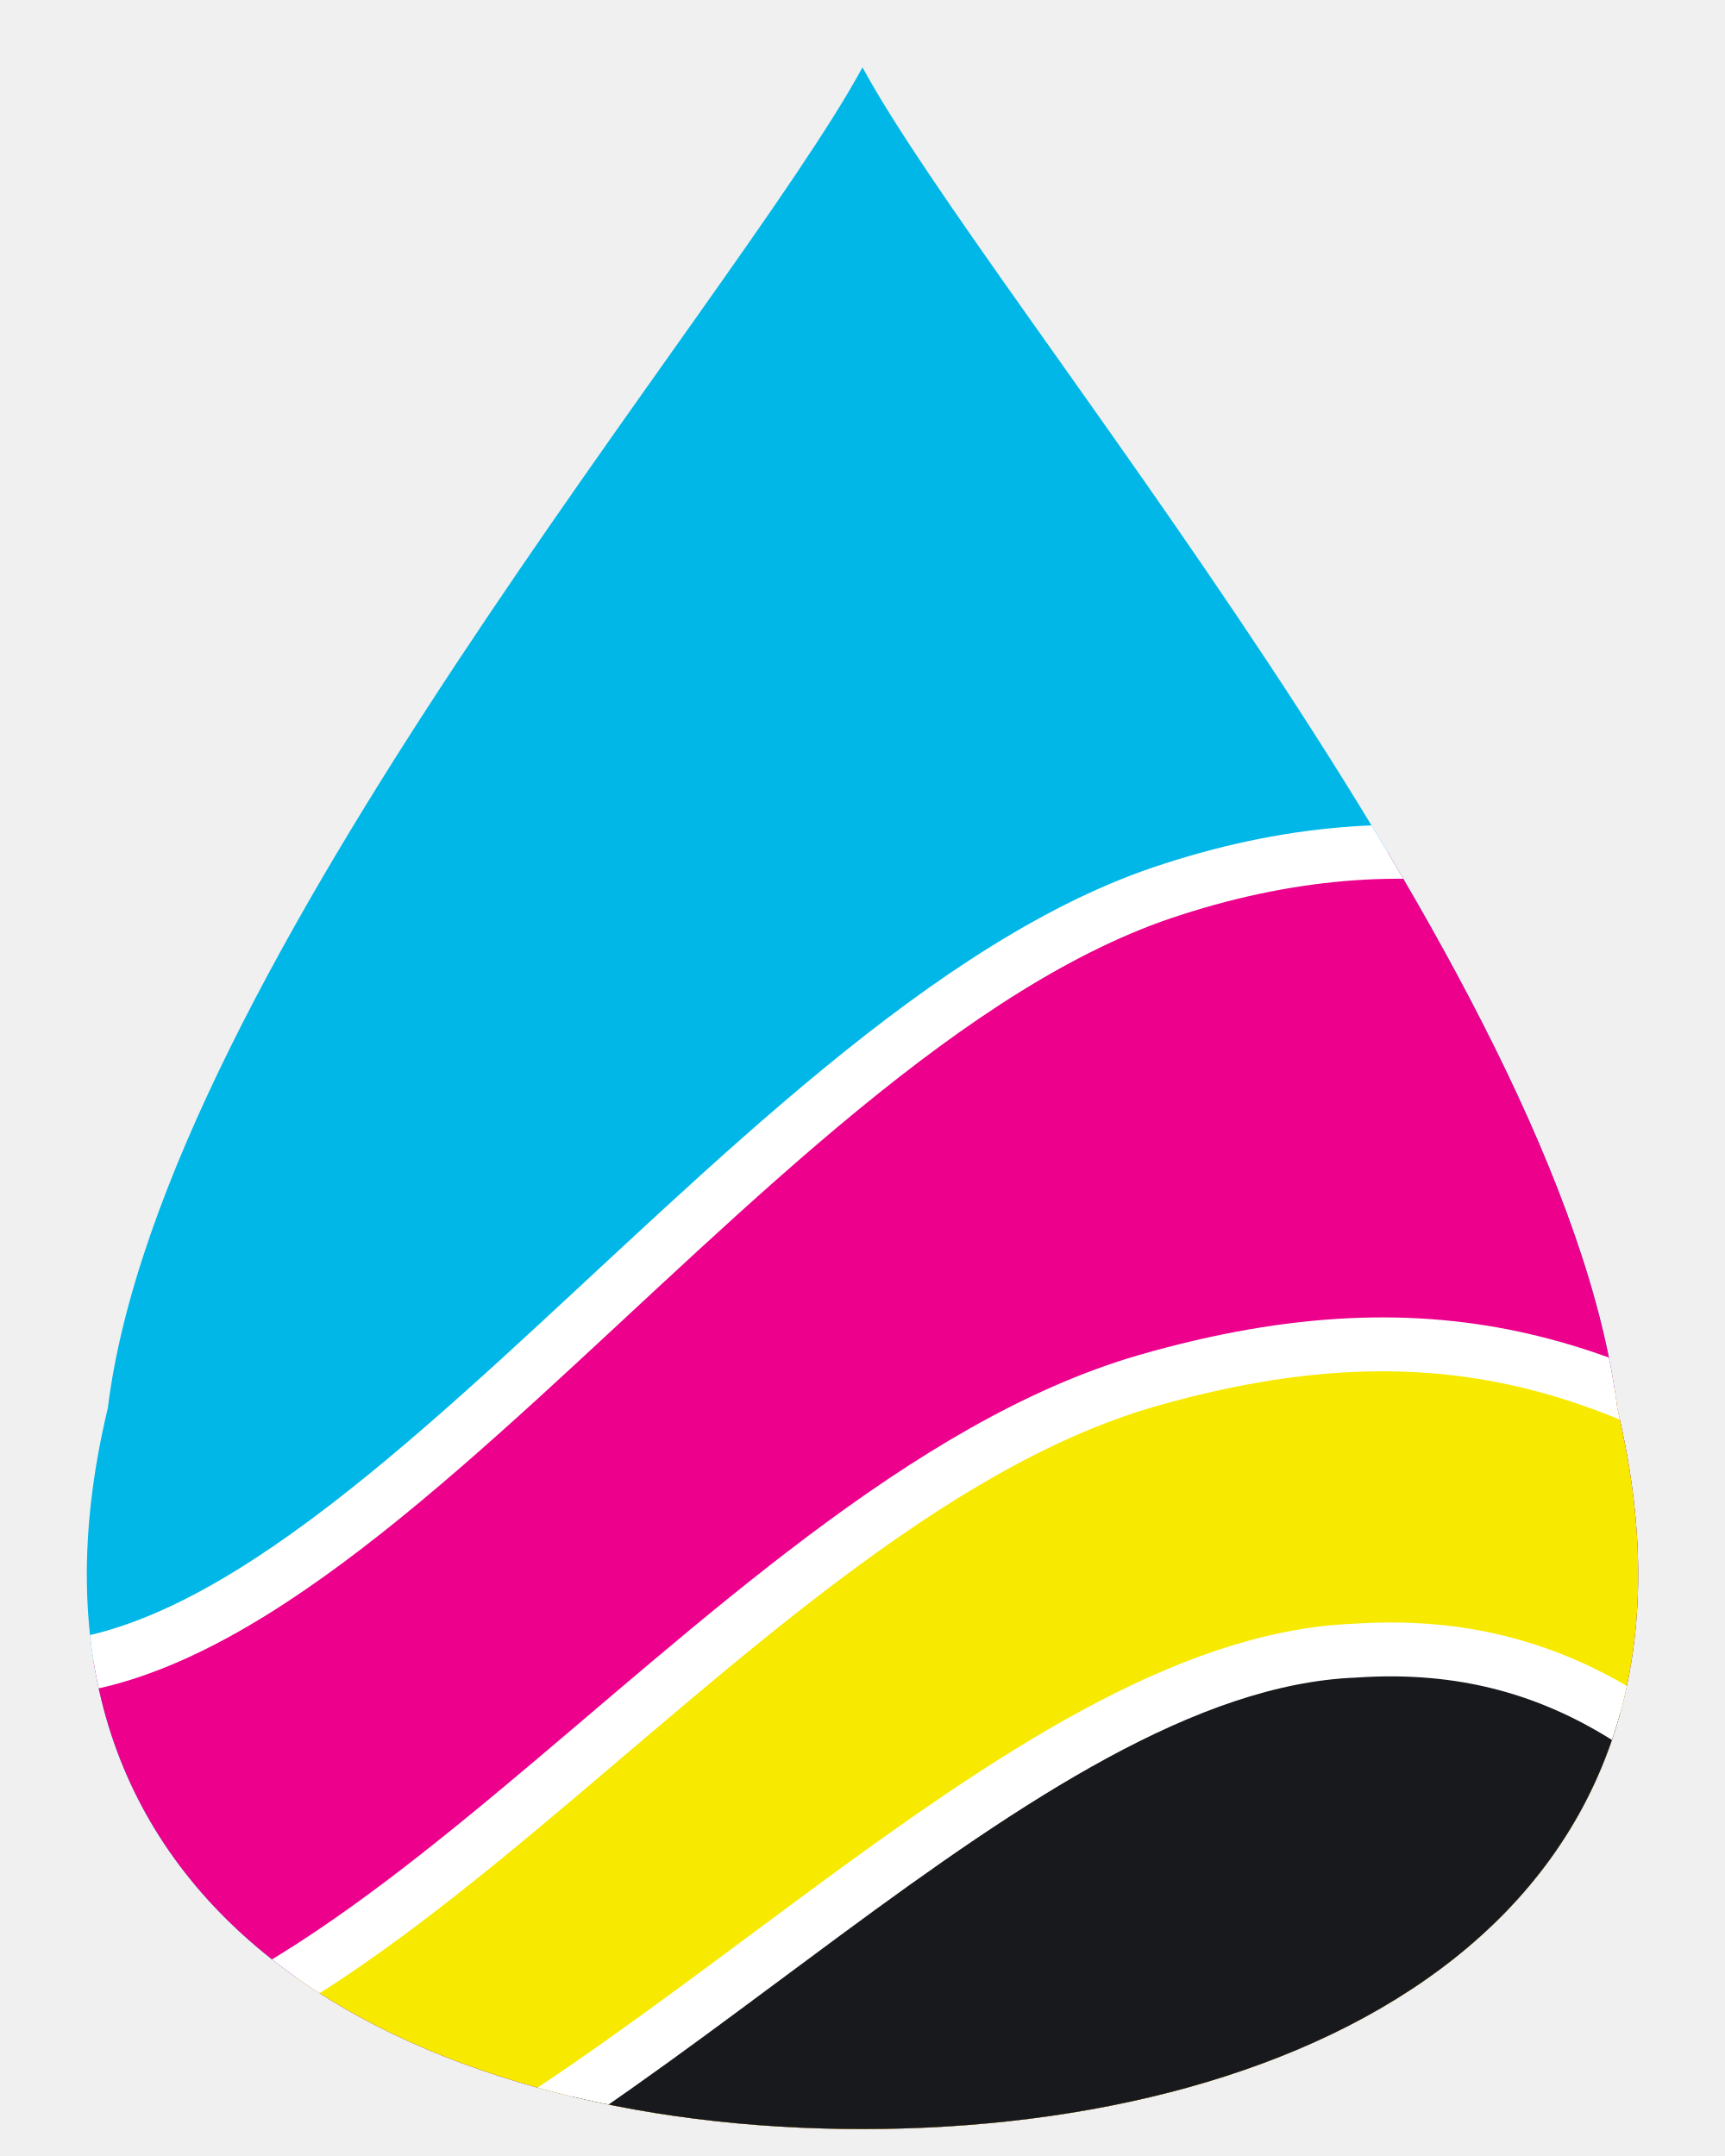
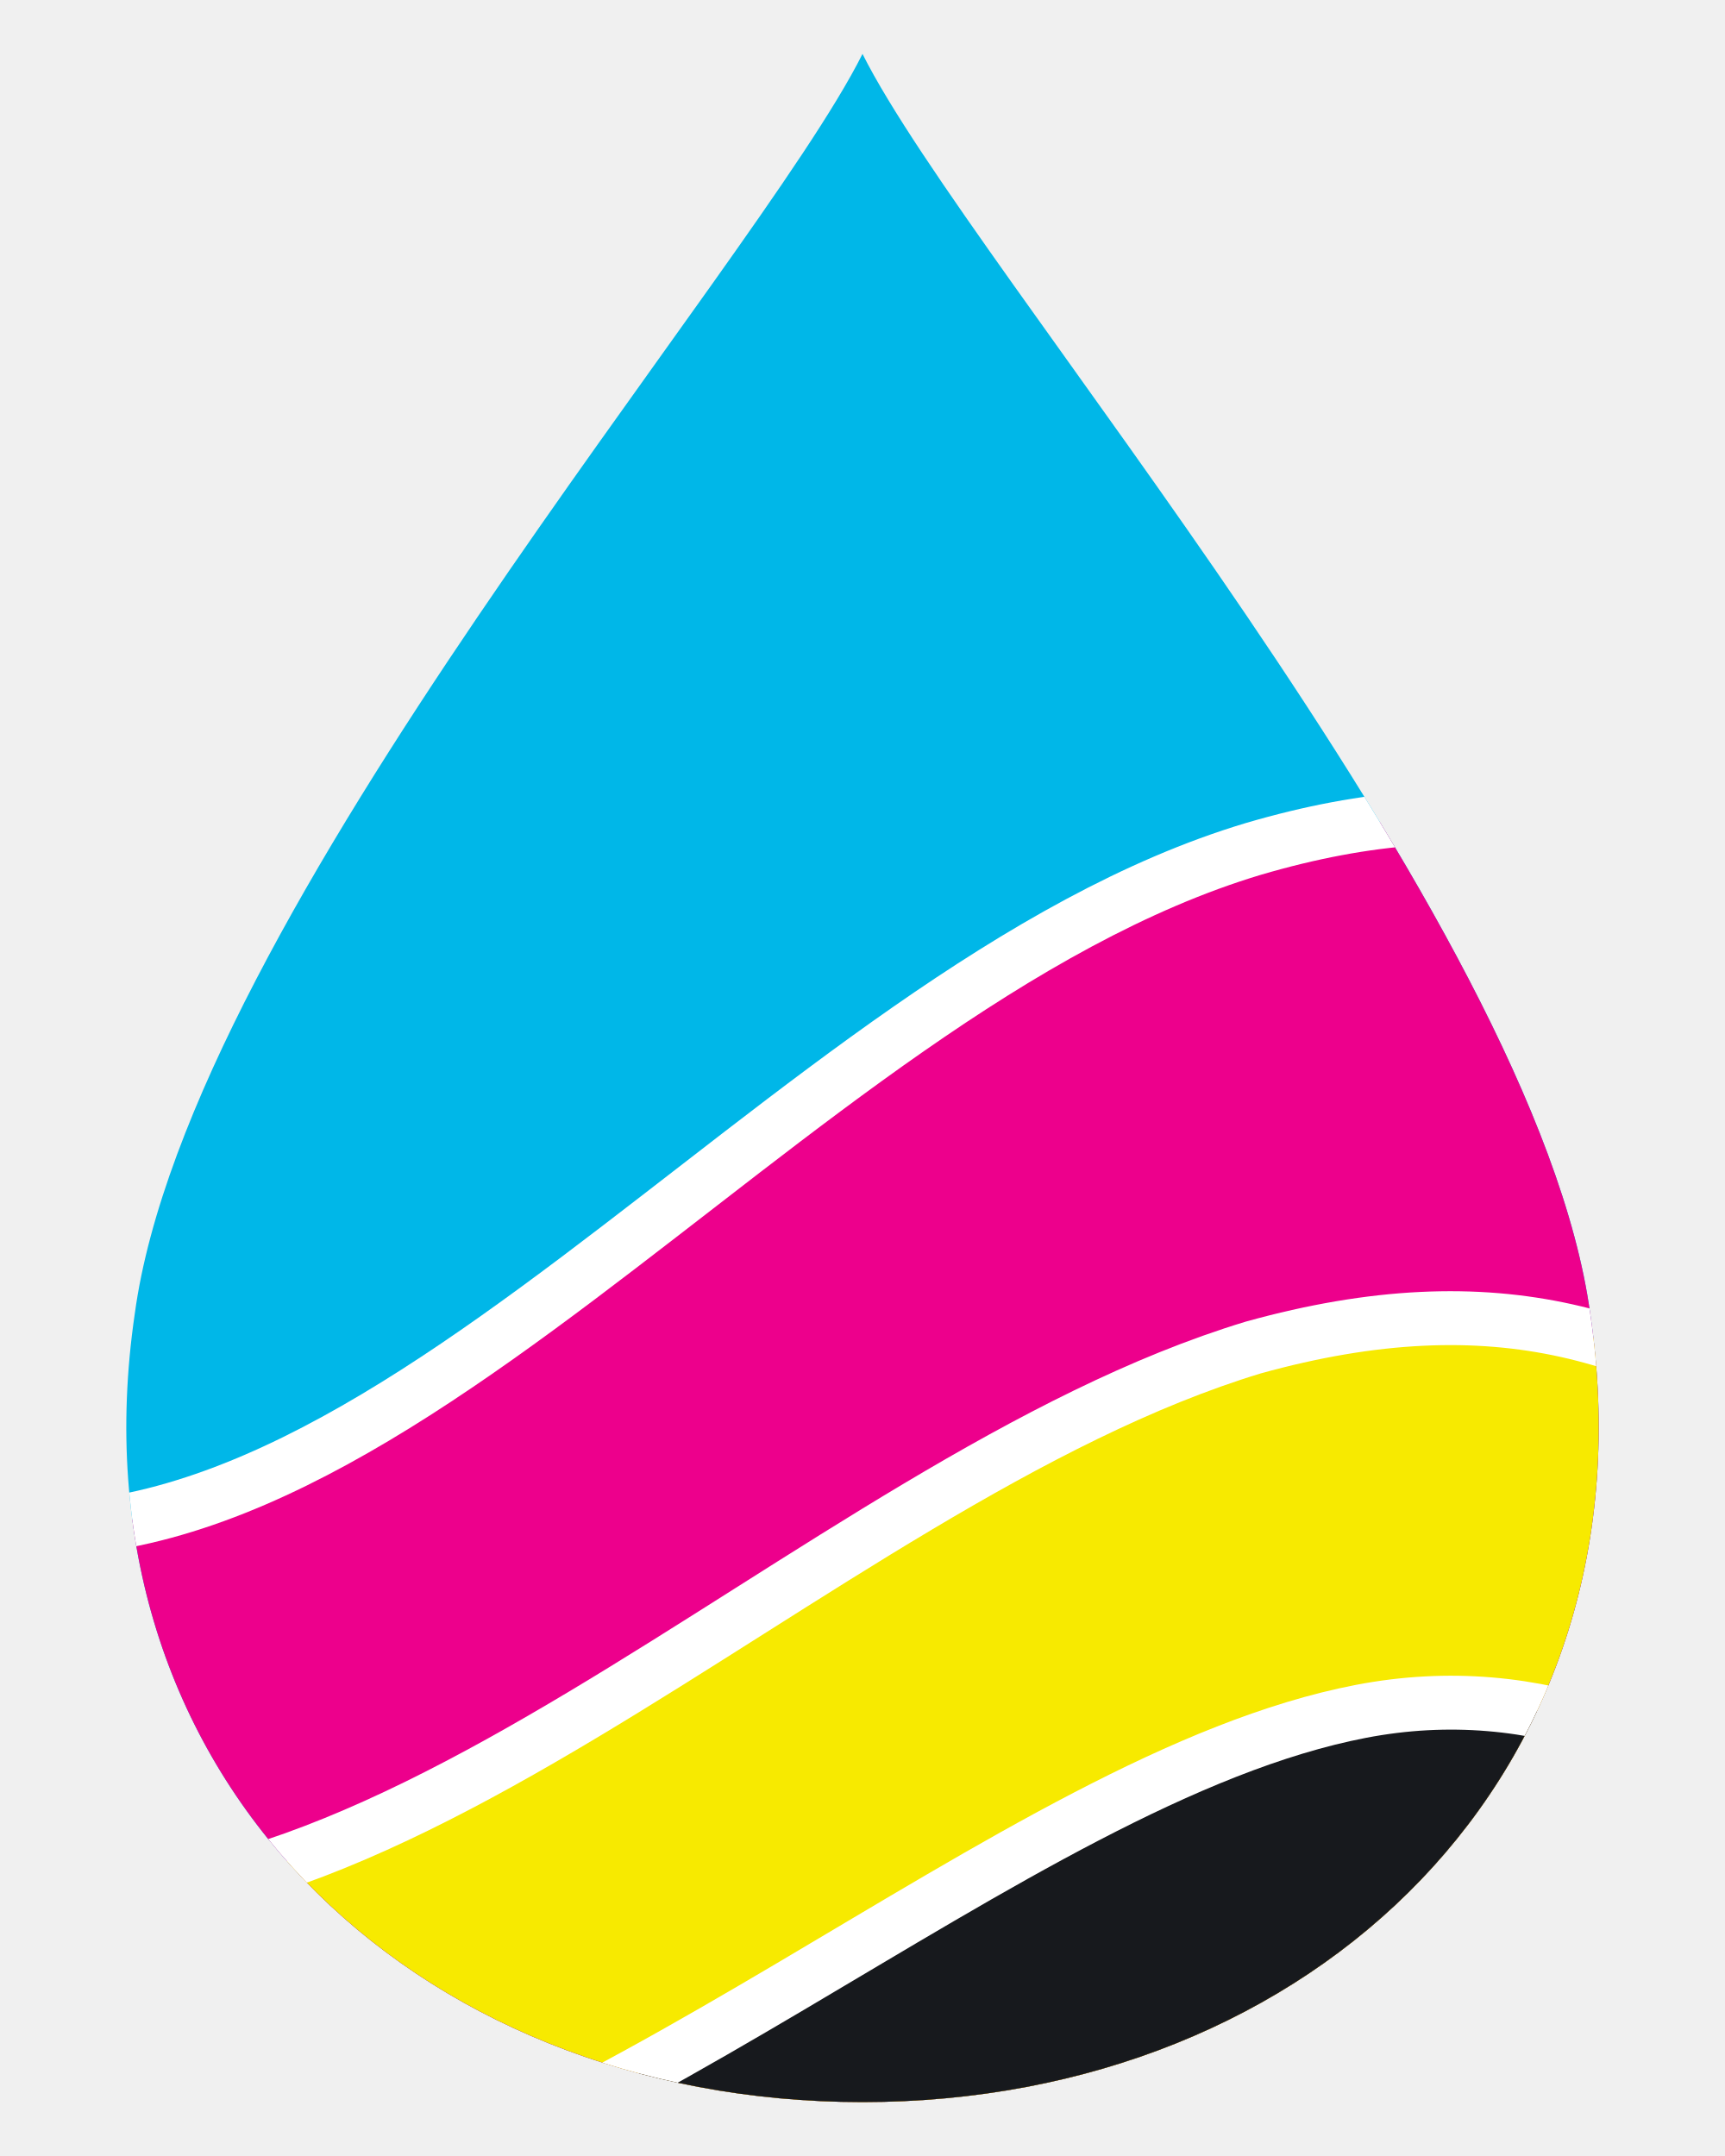
<svg xmlns="http://www.w3.org/2000/svg" viewBox="0 0 256 320">
  <defs>
    <clipPath id="drop">
-       <path d="M 128 10 C 109 45 24 144 16 209 C -2 284 61 316 128 316 C 195 316 258 284 240 209 C 232 144 147 45 128 10 Z" />
+       <path d="M 128 8 C 112 40 28 136 20 195 C 10 263 61 312 128 312 C 195 312 246 263 236 195 C 228 136 144 40 128 8 Z" />
    </clipPath>
  </defs>
  <g clip-path="url(#drop)">
    <path fill="#00B7E8" d="M 0 0 L 256 0 L 256 340 L 0 340 Z" />
-     <path fill="#ED008C" d="M -10 245 C 43 267 108 153 174 132 C 211 120 244 128 266 150 L 270 340 L -10 340 Z" stroke="white" stroke-width="8" stroke-linejoin="round" />
-     <path fill="#F7EA00" d="M -10 305 C 46 323 105 224 170 205 C 215 192 241 204 270 222 L 270 340 L -10 340 Z" stroke="white" stroke-width="8" stroke-linejoin="round" />
-     <path fill="#17191D" d="M 40 335 C 95 317 151 247 201 245 C 230 243 250 257 270 282 L 270 340 L 40 340 Z" stroke="white" stroke-width="8" stroke-linejoin="round" />
+     <path fill="#ED008C" d="M -10 225 C 54 242 116 147 186 126 C 220 116 246 122 270 143 L 270 340 L -10 340 Z" stroke="white" stroke-width="8" stroke-linejoin="round" />
+     <path fill="#F7EA00" d="M -10 279 C 52 299 120 220 186 200 C 222 190 246 198 270 216 L 270 340 L -10 340 Z" stroke="white" stroke-width="8" stroke-linejoin="round" />
+     <path fill="#17191D" d="M 22 335 C 88 326 150 264 202 254 C 228 249 252 259 270 277 L 270 340 L 22 340 Z" stroke="white" stroke-width="8" stroke-linejoin="round" />
  </g>
</svg>
